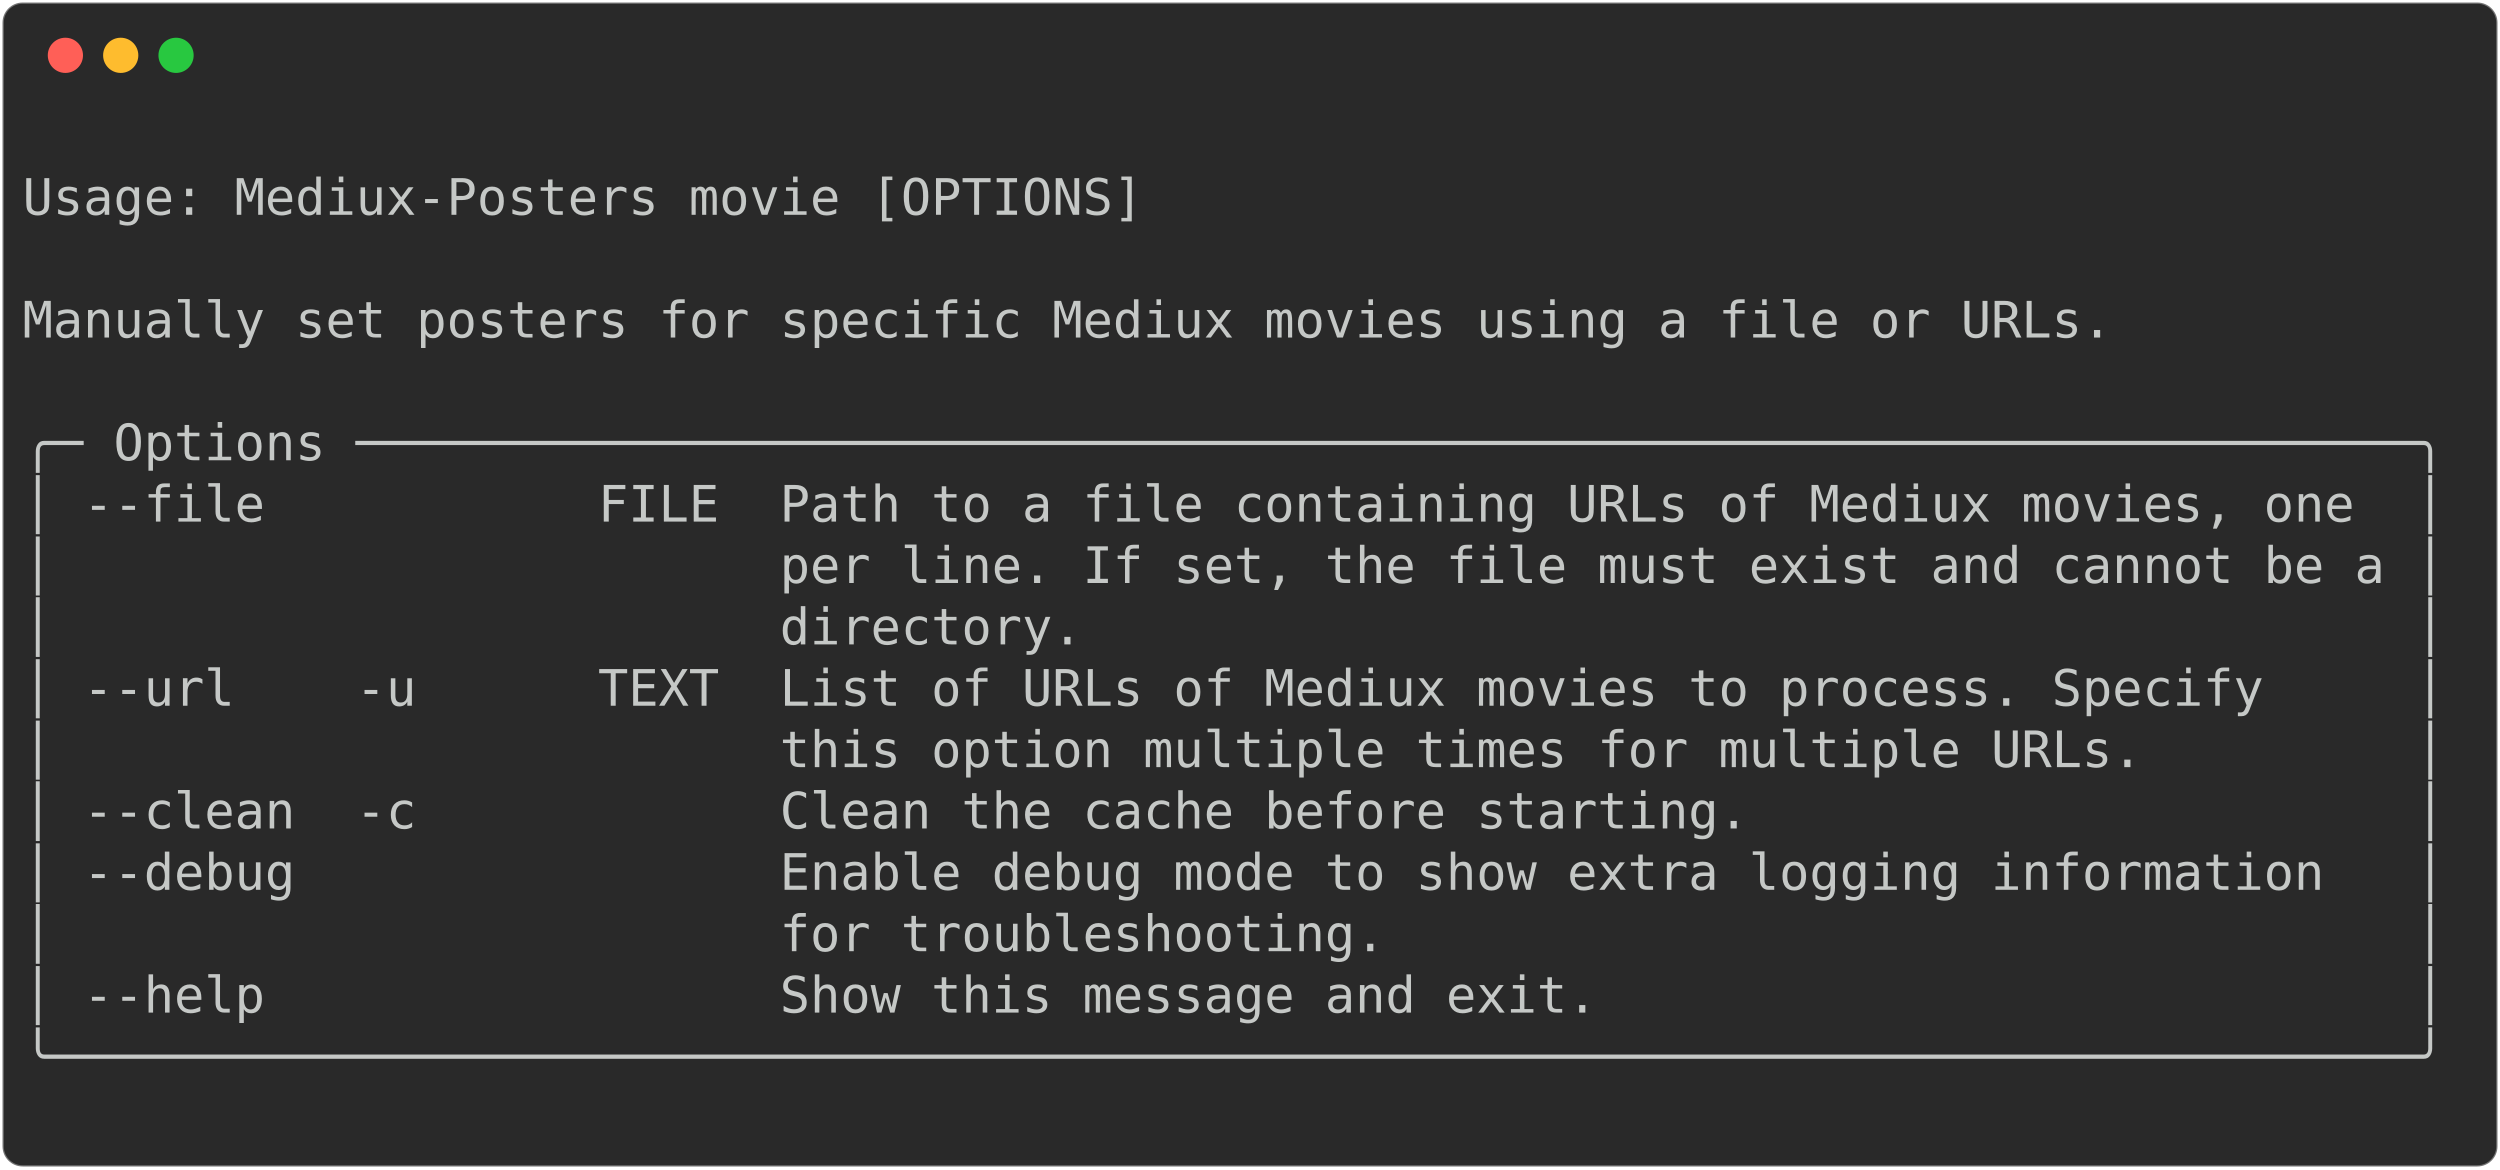
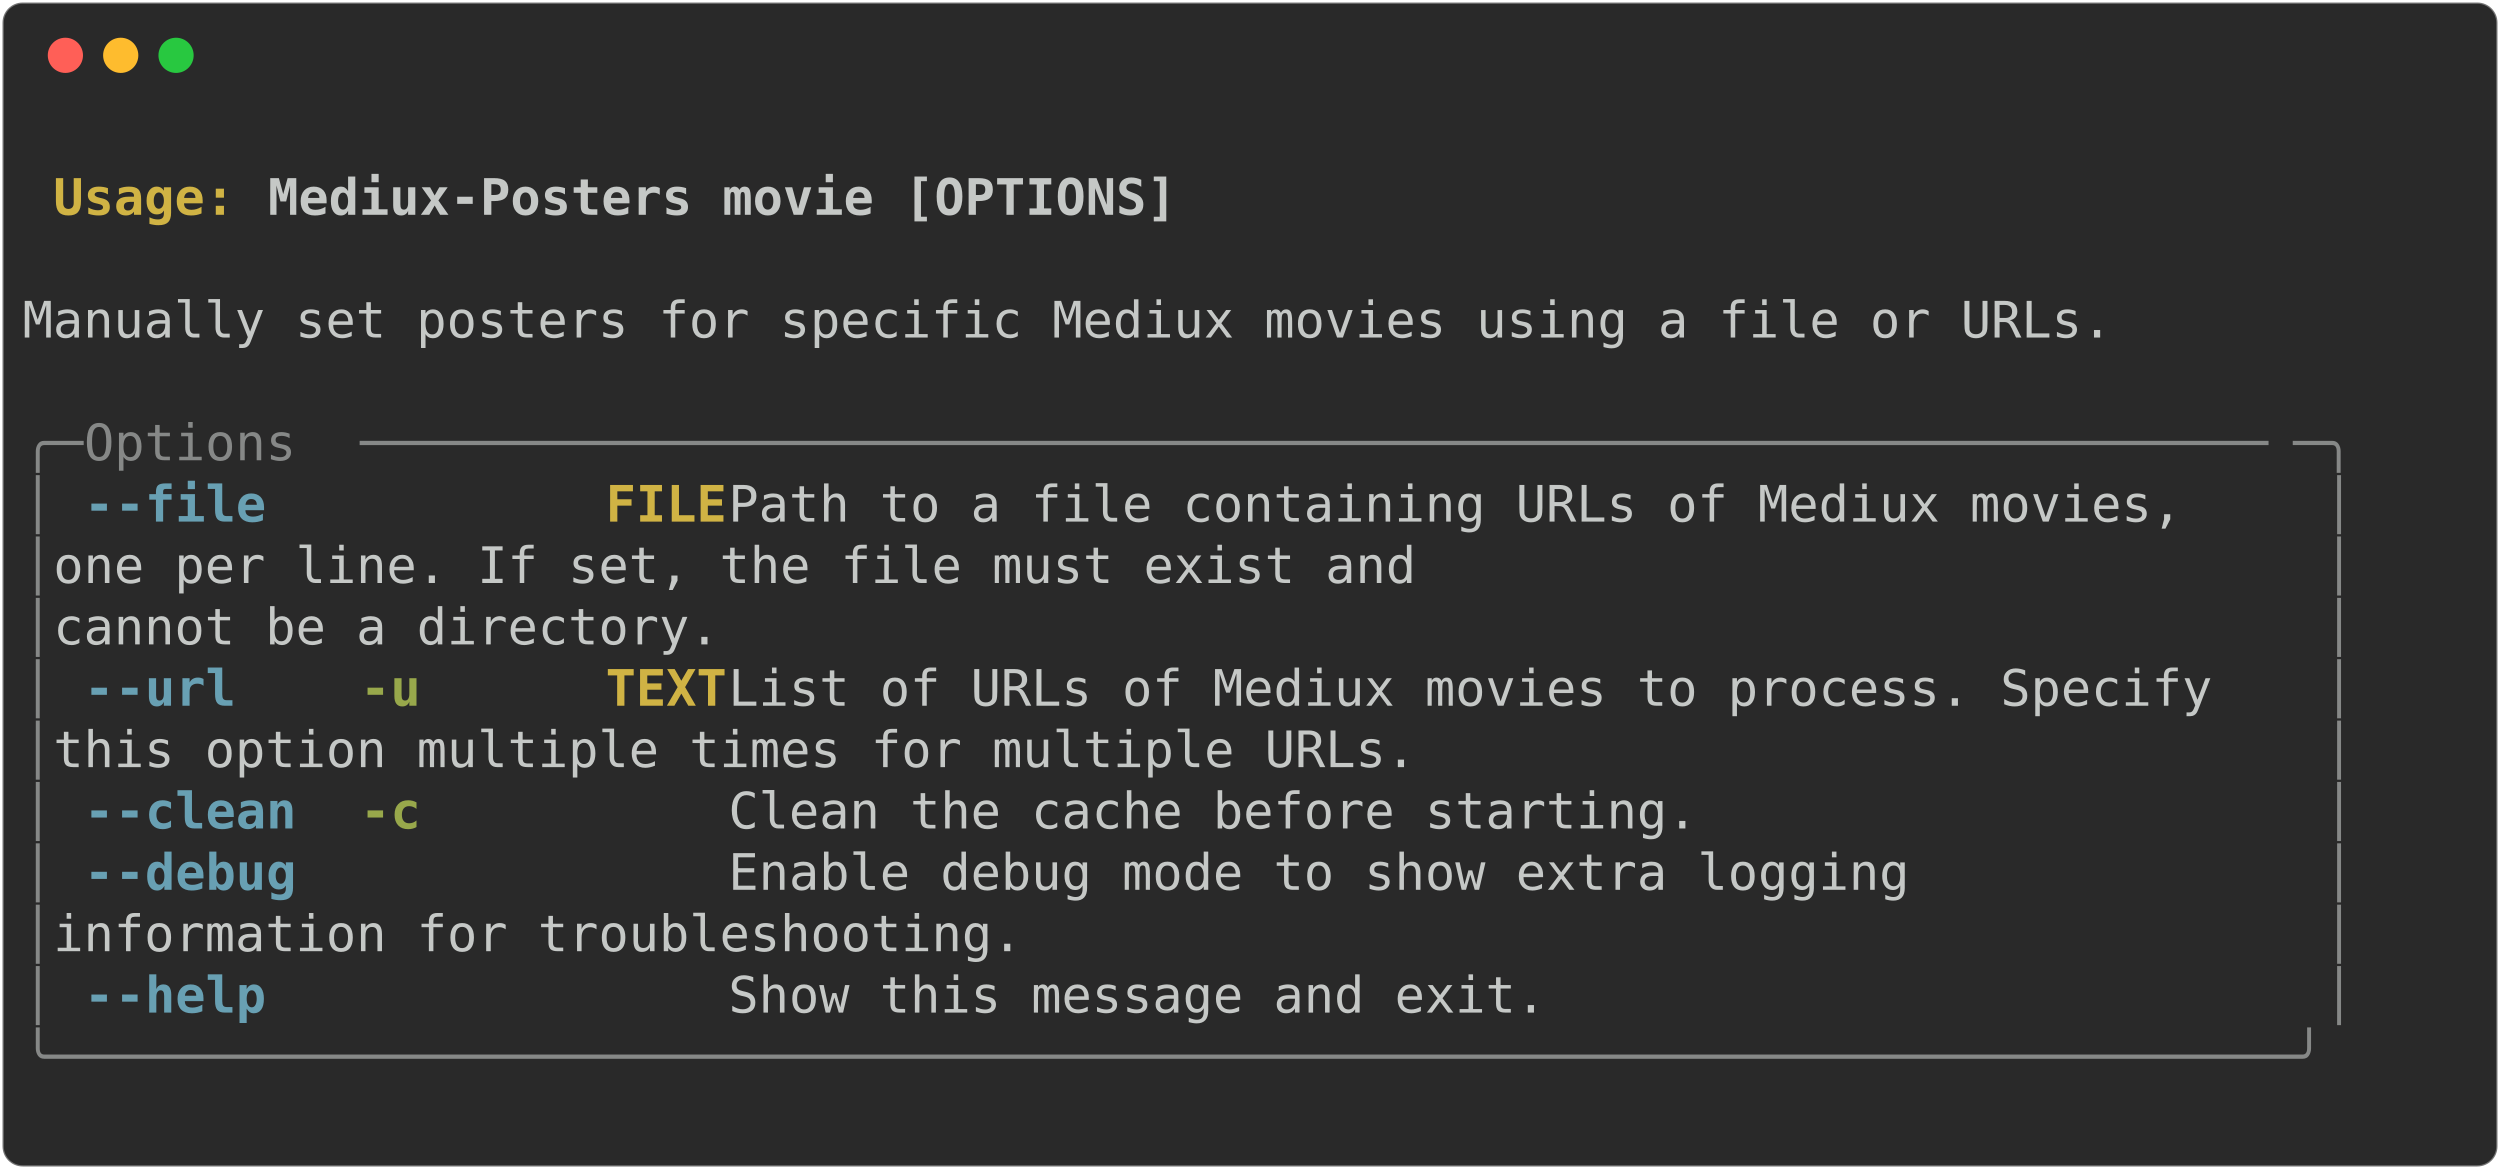
<svg xmlns="http://www.w3.org/2000/svg" class="rich-terminal" viewBox="0 0 994 464.8">
  <style>

    @font-face {
        font-family: "Fira Code";
        src: local("FiraCode-Regular"),
                url("https://cdnjs.cloudflare.com/ajax/libs/firacode/6.2.0/woff2/FiraCode-Regular.woff2") format("woff2"),
                url("https://cdnjs.cloudflare.com/ajax/libs/firacode/6.2.0/woff/FiraCode-Regular.woff") format("woff");
        font-style: normal;
        font-weight: 400;
    }
    @font-face {
        font-family: "Fira Code";
        src: local("FiraCode-Bold"),
                url("https://cdnjs.cloudflare.com/ajax/libs/firacode/6.2.0/woff2/FiraCode-Bold.woff2") format("woff2"),
                url("https://cdnjs.cloudflare.com/ajax/libs/firacode/6.2.0/woff/FiraCode-Bold.woff") format("woff");
        font-style: bold;
        font-weight: 700;
    }

-     .terminal-2019086073-matrix {
+     .terminal-4133290166-matrix {
        font-family: Fira Code, monospace;
        font-size: 20px;
        line-height: 24.4px;
        font-variant-east-asian: full-width;
    }

-     .terminal-2019086073-title {
+     .terminal-4133290166-title {
        font-size: 18px;
        font-weight: bold;
        font-family: arial;
    }

-     .terminal-2019086073-r1 { fill: #c5c8c6 }
+     .terminal-4133290166-r1 { fill: #c5c8c6;font-weight: bold }
+ .terminal-4133290166-r2 { fill: #c5c8c6 }
+ .terminal-4133290166-r3 { fill: #d0b344;font-weight: bold }
+ .terminal-4133290166-r4 { fill: #868887 }
+ .terminal-4133290166-r5 { fill: #68a0b3;font-weight: bold }
+ .terminal-4133290166-r6 { fill: #98a84b;font-weight: bold }
    </style>
  <defs>
-     <clipPath id="terminal-2019086073-clip-terminal">
+     <clipPath id="terminal-4133290166-clip-terminal">
      <rect x="0" y="0" width="975.0" height="413.8" />
    </clipPath>
-     <clipPath id="terminal-2019086073-line-0">
+     <clipPath id="terminal-4133290166-line-0">
      <rect x="0" y="1.5" width="976" height="24.65" />
    </clipPath>
-     <clipPath id="terminal-2019086073-line-1">
+     <clipPath id="terminal-4133290166-line-1">
      <rect x="0" y="25.9" width="976" height="24.65" />
    </clipPath>
-     <clipPath id="terminal-2019086073-line-2">
+     <clipPath id="terminal-4133290166-line-2">
      <rect x="0" y="50.3" width="976" height="24.65" />
    </clipPath>
-     <clipPath id="terminal-2019086073-line-3">
+     <clipPath id="terminal-4133290166-line-3">
      <rect x="0" y="74.7" width="976" height="24.65" />
    </clipPath>
-     <clipPath id="terminal-2019086073-line-4">
+     <clipPath id="terminal-4133290166-line-4">
      <rect x="0" y="99.1" width="976" height="24.65" />
    </clipPath>
-     <clipPath id="terminal-2019086073-line-5">
+     <clipPath id="terminal-4133290166-line-5">
      <rect x="0" y="123.5" width="976" height="24.65" />
    </clipPath>
-     <clipPath id="terminal-2019086073-line-6">
+     <clipPath id="terminal-4133290166-line-6">
      <rect x="0" y="147.9" width="976" height="24.65" />
    </clipPath>
-     <clipPath id="terminal-2019086073-line-7">
+     <clipPath id="terminal-4133290166-line-7">
      <rect x="0" y="172.3" width="976" height="24.65" />
    </clipPath>
-     <clipPath id="terminal-2019086073-line-8">
+     <clipPath id="terminal-4133290166-line-8">
      <rect x="0" y="196.7" width="976" height="24.65" />
    </clipPath>
-     <clipPath id="terminal-2019086073-line-9">
+     <clipPath id="terminal-4133290166-line-9">
      <rect x="0" y="221.1" width="976" height="24.65" />
    </clipPath>
-     <clipPath id="terminal-2019086073-line-10">
+     <clipPath id="terminal-4133290166-line-10">
      <rect x="0" y="245.5" width="976" height="24.65" />
    </clipPath>
-     <clipPath id="terminal-2019086073-line-11">
+     <clipPath id="terminal-4133290166-line-11">
      <rect x="0" y="269.9" width="976" height="24.65" />
    </clipPath>
-     <clipPath id="terminal-2019086073-line-12">
+     <clipPath id="terminal-4133290166-line-12">
      <rect x="0" y="294.3" width="976" height="24.65" />
    </clipPath>
-     <clipPath id="terminal-2019086073-line-13">
+     <clipPath id="terminal-4133290166-line-13">
      <rect x="0" y="318.7" width="976" height="24.65" />
    </clipPath>
-     <clipPath id="terminal-2019086073-line-14">
+     <clipPath id="terminal-4133290166-line-14">
      <rect x="0" y="343.1" width="976" height="24.65" />
    </clipPath>
-     <clipPath id="terminal-2019086073-line-15">
+     <clipPath id="terminal-4133290166-line-15">
      <rect x="0" y="367.5" width="976" height="24.65" />
    </clipPath>
  </defs>
  <rect fill="#292929" stroke="rgba(255,255,255,0.35)" stroke-width="1" x="1" y="1" width="992" height="462.8" rx="8" />
  <g transform="translate(26,22)">
    <circle cx="0" cy="0" r="7" fill="#ff5f57" />
    <circle cx="22" cy="0" r="7" fill="#febc2e" />
    <circle cx="44" cy="0" r="7" fill="#28c840" />
  </g>
-   <g transform="translate(9, 41)" clip-path="url(#terminal-2019086073-clip-terminal)">
-     <g class="terminal-2019086073-matrix">
-       <text class="terminal-2019086073-r1" x="976" y="20" textLength="12.2" clip-path="url(#terminal-2019086073-line-0)">
+   <g transform="translate(9, 41)" clip-path="url(#terminal-4133290166-clip-terminal)">
+     <g class="terminal-4133290166-matrix">
+       <text class="terminal-4133290166-r2" x="976" y="20" textLength="12.2" clip-path="url(#terminal-4133290166-line-0)">
</text>
-       <text class="terminal-2019086073-r1" x="0" y="44.4" textLength="976" clip-path="url(#terminal-2019086073-line-1)"> Usage: Mediux-Posters movie [OPTIONS]                                          </text>
-       <text class="terminal-2019086073-r1" x="976" y="44.4" textLength="12.2" clip-path="url(#terminal-2019086073-line-1)">
+       <text class="terminal-4133290166-r3" x="12.2" y="44.4" textLength="85.4" clip-path="url(#terminal-4133290166-line-1)">Usage: </text>
+       <text class="terminal-4133290166-r1" x="97.6" y="44.4" textLength="366" clip-path="url(#terminal-4133290166-line-1)">Mediux-Posters movie [OPTIONS]</text>
+       <text class="terminal-4133290166-r2" x="976" y="44.4" textLength="12.2" clip-path="url(#terminal-4133290166-line-1)">
</text>
-       <text class="terminal-2019086073-r1" x="976" y="68.8" textLength="12.2" clip-path="url(#terminal-2019086073-line-2)">
+       <text class="terminal-4133290166-r2" x="976" y="68.8" textLength="12.2" clip-path="url(#terminal-4133290166-line-2)">
</text>
-       <text class="terminal-2019086073-r1" x="0" y="93.2" textLength="976" clip-path="url(#terminal-2019086073-line-3)"> Manually set posters for specific Mediux movies using a file or URLs.          </text>
-       <text class="terminal-2019086073-r1" x="976" y="93.2" textLength="12.2" clip-path="url(#terminal-2019086073-line-3)">
+       <text class="terminal-4133290166-r2" x="0" y="93.2" textLength="927.2" clip-path="url(#terminal-4133290166-line-3)"> Manually set posters for specific Mediux movies using a file or URLs.      </text>
+       <text class="terminal-4133290166-r2" x="976" y="93.2" textLength="12.2" clip-path="url(#terminal-4133290166-line-3)">
</text>
-       <text class="terminal-2019086073-r1" x="976" y="117.6" textLength="12.2" clip-path="url(#terminal-2019086073-line-4)">
+       <text class="terminal-4133290166-r2" x="976" y="117.6" textLength="12.2" clip-path="url(#terminal-4133290166-line-4)">
</text>
-       <text class="terminal-2019086073-r1" x="0" y="142" textLength="976" clip-path="url(#terminal-2019086073-line-5)">╭─ Options ────────────────────────────────────────────────────────────────────╮</text>
-       <text class="terminal-2019086073-r1" x="976" y="142" textLength="12.2" clip-path="url(#terminal-2019086073-line-5)">
+       <text class="terminal-4133290166-r4" x="0" y="142" textLength="24.4" clip-path="url(#terminal-4133290166-line-5)">╭─</text>
+       <text class="terminal-4133290166-r4" x="24.4" y="142" textLength="109.8" clip-path="url(#terminal-4133290166-line-5)"> Options </text>
+       <text class="terminal-4133290166-r4" x="134.2" y="142" textLength="768.6" clip-path="url(#terminal-4133290166-line-5)">───────────────────────────────────────────────────────────────</text>
+       <text class="terminal-4133290166-r4" x="902.8" y="142" textLength="24.4" clip-path="url(#terminal-4133290166-line-5)">─╮</text>
+       <text class="terminal-4133290166-r2" x="976" y="142" textLength="12.2" clip-path="url(#terminal-4133290166-line-5)">
</text>
-       <text class="terminal-2019086073-r1" x="0" y="166.4" textLength="976" clip-path="url(#terminal-2019086073-line-6)">│ --file           FILE  Path to a file containing URLs of Mediux movies, one  │</text>
-       <text class="terminal-2019086073-r1" x="976" y="166.4" textLength="12.2" clip-path="url(#terminal-2019086073-line-6)">
+       <text class="terminal-4133290166-r4" x="0" y="166.4" textLength="12.2" clip-path="url(#terminal-4133290166-line-6)">│</text>
+       <text class="terminal-4133290166-r5" x="24.4" y="166.4" textLength="12.2" clip-path="url(#terminal-4133290166-line-6)">-</text>
+       <text class="terminal-4133290166-r5" x="36.6" y="166.4" textLength="61" clip-path="url(#terminal-4133290166-line-6)">-file</text>
+       <text class="terminal-4133290166-r3" x="231.8" y="166.4" textLength="48.8" clip-path="url(#terminal-4133290166-line-6)">FILE</text>
+       <text class="terminal-4133290166-r2" x="280.6" y="166.4" textLength="634.4" clip-path="url(#terminal-4133290166-line-6)">  Path to a file containing URLs of Mediux movies,  </text>
+       <text class="terminal-4133290166-r4" x="915" y="166.4" textLength="12.2" clip-path="url(#terminal-4133290166-line-6)">│</text>
+       <text class="terminal-4133290166-r2" x="976" y="166.4" textLength="12.2" clip-path="url(#terminal-4133290166-line-6)">
</text>
-       <text class="terminal-2019086073-r1" x="0" y="190.8" textLength="976" clip-path="url(#terminal-2019086073-line-7)">│                        per line. If set, the file must exist and cannot be a │</text>
-       <text class="terminal-2019086073-r1" x="976" y="190.8" textLength="12.2" clip-path="url(#terminal-2019086073-line-7)">
+       <text class="terminal-4133290166-r4" x="0" y="190.8" textLength="12.2" clip-path="url(#terminal-4133290166-line-7)">│</text>
+       <text class="terminal-4133290166-r2" x="12.2" y="190.8" textLength="902.8" clip-path="url(#terminal-4133290166-line-7)">                        one per line. If set, the file must exist and     </text>
+       <text class="terminal-4133290166-r4" x="915" y="190.8" textLength="12.2" clip-path="url(#terminal-4133290166-line-7)">│</text>
+       <text class="terminal-4133290166-r2" x="976" y="190.8" textLength="12.2" clip-path="url(#terminal-4133290166-line-7)">
</text>
-       <text class="terminal-2019086073-r1" x="0" y="215.2" textLength="976" clip-path="url(#terminal-2019086073-line-8)">│                        directory.                                            │</text>
-       <text class="terminal-2019086073-r1" x="976" y="215.2" textLength="12.2" clip-path="url(#terminal-2019086073-line-8)">
+       <text class="terminal-4133290166-r4" x="0" y="215.2" textLength="12.2" clip-path="url(#terminal-4133290166-line-8)">│</text>
+       <text class="terminal-4133290166-r2" x="12.2" y="215.2" textLength="902.8" clip-path="url(#terminal-4133290166-line-8)">                        cannot be a directory.                            </text>
+       <text class="terminal-4133290166-r4" x="915" y="215.2" textLength="12.2" clip-path="url(#terminal-4133290166-line-8)">│</text>
+       <text class="terminal-4133290166-r2" x="976" y="215.2" textLength="12.2" clip-path="url(#terminal-4133290166-line-8)">
</text>
-       <text class="terminal-2019086073-r1" x="0" y="239.6" textLength="976" clip-path="url(#terminal-2019086073-line-9)">│ --url    -u      TEXT  List of URLs of Mediux movies to process. Specify     │</text>
-       <text class="terminal-2019086073-r1" x="976" y="239.6" textLength="12.2" clip-path="url(#terminal-2019086073-line-9)">
+       <text class="terminal-4133290166-r4" x="0" y="239.6" textLength="12.2" clip-path="url(#terminal-4133290166-line-9)">│</text>
+       <text class="terminal-4133290166-r5" x="24.4" y="239.6" textLength="12.2" clip-path="url(#terminal-4133290166-line-9)">-</text>
+       <text class="terminal-4133290166-r5" x="36.6" y="239.6" textLength="48.8" clip-path="url(#terminal-4133290166-line-9)">-url</text>
+       <text class="terminal-4133290166-r6" x="134.2" y="239.6" textLength="24.4" clip-path="url(#terminal-4133290166-line-9)">-u</text>
+       <text class="terminal-4133290166-r3" x="231.8" y="239.6" textLength="48.8" clip-path="url(#terminal-4133290166-line-9)">TEXT</text>
+       <text class="terminal-4133290166-r2" x="280.6" y="239.6" textLength="634.4" clip-path="url(#terminal-4133290166-line-9)">  List of URLs of Mediux movies to process. Specify </text>
+       <text class="terminal-4133290166-r4" x="915" y="239.6" textLength="12.2" clip-path="url(#terminal-4133290166-line-9)">│</text>
+       <text class="terminal-4133290166-r2" x="976" y="239.6" textLength="12.2" clip-path="url(#terminal-4133290166-line-9)">
</text>
-       <text class="terminal-2019086073-r1" x="0" y="264" textLength="976" clip-path="url(#terminal-2019086073-line-10)">│                        this option multiple times for multiple URLs.         │</text>
-       <text class="terminal-2019086073-r1" x="976" y="264" textLength="12.2" clip-path="url(#terminal-2019086073-line-10)">
+       <text class="terminal-4133290166-r4" x="0" y="264" textLength="12.2" clip-path="url(#terminal-4133290166-line-10)">│</text>
+       <text class="terminal-4133290166-r2" x="12.2" y="264" textLength="902.8" clip-path="url(#terminal-4133290166-line-10)">                        this option multiple times for multiple URLs.     </text>
+       <text class="terminal-4133290166-r4" x="915" y="264" textLength="12.2" clip-path="url(#terminal-4133290166-line-10)">│</text>
+       <text class="terminal-4133290166-r2" x="976" y="264" textLength="12.2" clip-path="url(#terminal-4133290166-line-10)">
</text>
-       <text class="terminal-2019086073-r1" x="0" y="288.4" textLength="976" clip-path="url(#terminal-2019086073-line-11)">│ --clean  -c            Clean the cache before starting.                      │</text>
-       <text class="terminal-2019086073-r1" x="976" y="288.4" textLength="12.2" clip-path="url(#terminal-2019086073-line-11)">
+       <text class="terminal-4133290166-r4" x="0" y="288.4" textLength="12.2" clip-path="url(#terminal-4133290166-line-11)">│</text>
+       <text class="terminal-4133290166-r5" x="24.4" y="288.4" textLength="12.2" clip-path="url(#terminal-4133290166-line-11)">-</text>
+       <text class="terminal-4133290166-r5" x="36.6" y="288.4" textLength="73.2" clip-path="url(#terminal-4133290166-line-11)">-clean</text>
+       <text class="terminal-4133290166-r6" x="134.2" y="288.4" textLength="24.4" clip-path="url(#terminal-4133290166-line-11)">-c</text>
+       <text class="terminal-4133290166-r2" x="280.6" y="288.4" textLength="634.4" clip-path="url(#terminal-4133290166-line-11)">  Clean the cache before starting.                  </text>
+       <text class="terminal-4133290166-r4" x="915" y="288.4" textLength="12.2" clip-path="url(#terminal-4133290166-line-11)">│</text>
+       <text class="terminal-4133290166-r2" x="976" y="288.4" textLength="12.2" clip-path="url(#terminal-4133290166-line-11)">
</text>
-       <text class="terminal-2019086073-r1" x="0" y="312.8" textLength="976" clip-path="url(#terminal-2019086073-line-12)">│ --debug                Enable debug mode to show extra logging information   │</text>
-       <text class="terminal-2019086073-r1" x="976" y="312.8" textLength="12.2" clip-path="url(#terminal-2019086073-line-12)">
+       <text class="terminal-4133290166-r4" x="0" y="312.8" textLength="12.2" clip-path="url(#terminal-4133290166-line-12)">│</text>
+       <text class="terminal-4133290166-r5" x="24.4" y="312.8" textLength="12.2" clip-path="url(#terminal-4133290166-line-12)">-</text>
+       <text class="terminal-4133290166-r5" x="36.6" y="312.8" textLength="73.2" clip-path="url(#terminal-4133290166-line-12)">-debug</text>
+       <text class="terminal-4133290166-r2" x="280.6" y="312.8" textLength="634.4" clip-path="url(#terminal-4133290166-line-12)">  Enable debug mode to show extra logging           </text>
+       <text class="terminal-4133290166-r4" x="915" y="312.8" textLength="12.2" clip-path="url(#terminal-4133290166-line-12)">│</text>
+       <text class="terminal-4133290166-r2" x="976" y="312.8" textLength="12.2" clip-path="url(#terminal-4133290166-line-12)">
</text>
-       <text class="terminal-2019086073-r1" x="0" y="337.2" textLength="976" clip-path="url(#terminal-2019086073-line-13)">│                        for troubleshooting.                                  │</text>
-       <text class="terminal-2019086073-r1" x="976" y="337.2" textLength="12.2" clip-path="url(#terminal-2019086073-line-13)">
+       <text class="terminal-4133290166-r4" x="0" y="337.2" textLength="12.2" clip-path="url(#terminal-4133290166-line-13)">│</text>
+       <text class="terminal-4133290166-r2" x="12.2" y="337.2" textLength="902.8" clip-path="url(#terminal-4133290166-line-13)">                        information for troubleshooting.                  </text>
+       <text class="terminal-4133290166-r4" x="915" y="337.2" textLength="12.2" clip-path="url(#terminal-4133290166-line-13)">│</text>
+       <text class="terminal-4133290166-r2" x="976" y="337.2" textLength="12.2" clip-path="url(#terminal-4133290166-line-13)">
</text>
-       <text class="terminal-2019086073-r1" x="0" y="361.6" textLength="976" clip-path="url(#terminal-2019086073-line-14)">│ --help                 Show this message and exit.                           │</text>
-       <text class="terminal-2019086073-r1" x="976" y="361.6" textLength="12.2" clip-path="url(#terminal-2019086073-line-14)">
+       <text class="terminal-4133290166-r4" x="0" y="361.6" textLength="12.2" clip-path="url(#terminal-4133290166-line-14)">│</text>
+       <text class="terminal-4133290166-r5" x="24.4" y="361.6" textLength="12.2" clip-path="url(#terminal-4133290166-line-14)">-</text>
+       <text class="terminal-4133290166-r5" x="36.6" y="361.6" textLength="61" clip-path="url(#terminal-4133290166-line-14)">-help</text>
+       <text class="terminal-4133290166-r2" x="280.6" y="361.6" textLength="634.4" clip-path="url(#terminal-4133290166-line-14)">  Show this message and exit.                       </text>
+       <text class="terminal-4133290166-r4" x="915" y="361.6" textLength="12.2" clip-path="url(#terminal-4133290166-line-14)">│</text>
+       <text class="terminal-4133290166-r2" x="976" y="361.6" textLength="12.2" clip-path="url(#terminal-4133290166-line-14)">
</text>
-       <text class="terminal-2019086073-r1" x="0" y="386" textLength="976" clip-path="url(#terminal-2019086073-line-15)">╰──────────────────────────────────────────────────────────────────────────────╯</text>
-       <text class="terminal-2019086073-r1" x="976" y="386" textLength="12.2" clip-path="url(#terminal-2019086073-line-15)">
+       <text class="terminal-4133290166-r4" x="0" y="386" textLength="927.2" clip-path="url(#terminal-4133290166-line-15)">╰──────────────────────────────────────────────────────────────────────────╯</text>
+       <text class="terminal-4133290166-r2" x="976" y="386" textLength="12.2" clip-path="url(#terminal-4133290166-line-15)">
</text>
-       <text class="terminal-2019086073-r1" x="976" y="410.4" textLength="12.2" clip-path="url(#terminal-2019086073-line-16)">
+       <text class="terminal-4133290166-r2" x="976" y="410.4" textLength="12.2" clip-path="url(#terminal-4133290166-line-16)">
</text>
    </g>
  </g>
</svg>
